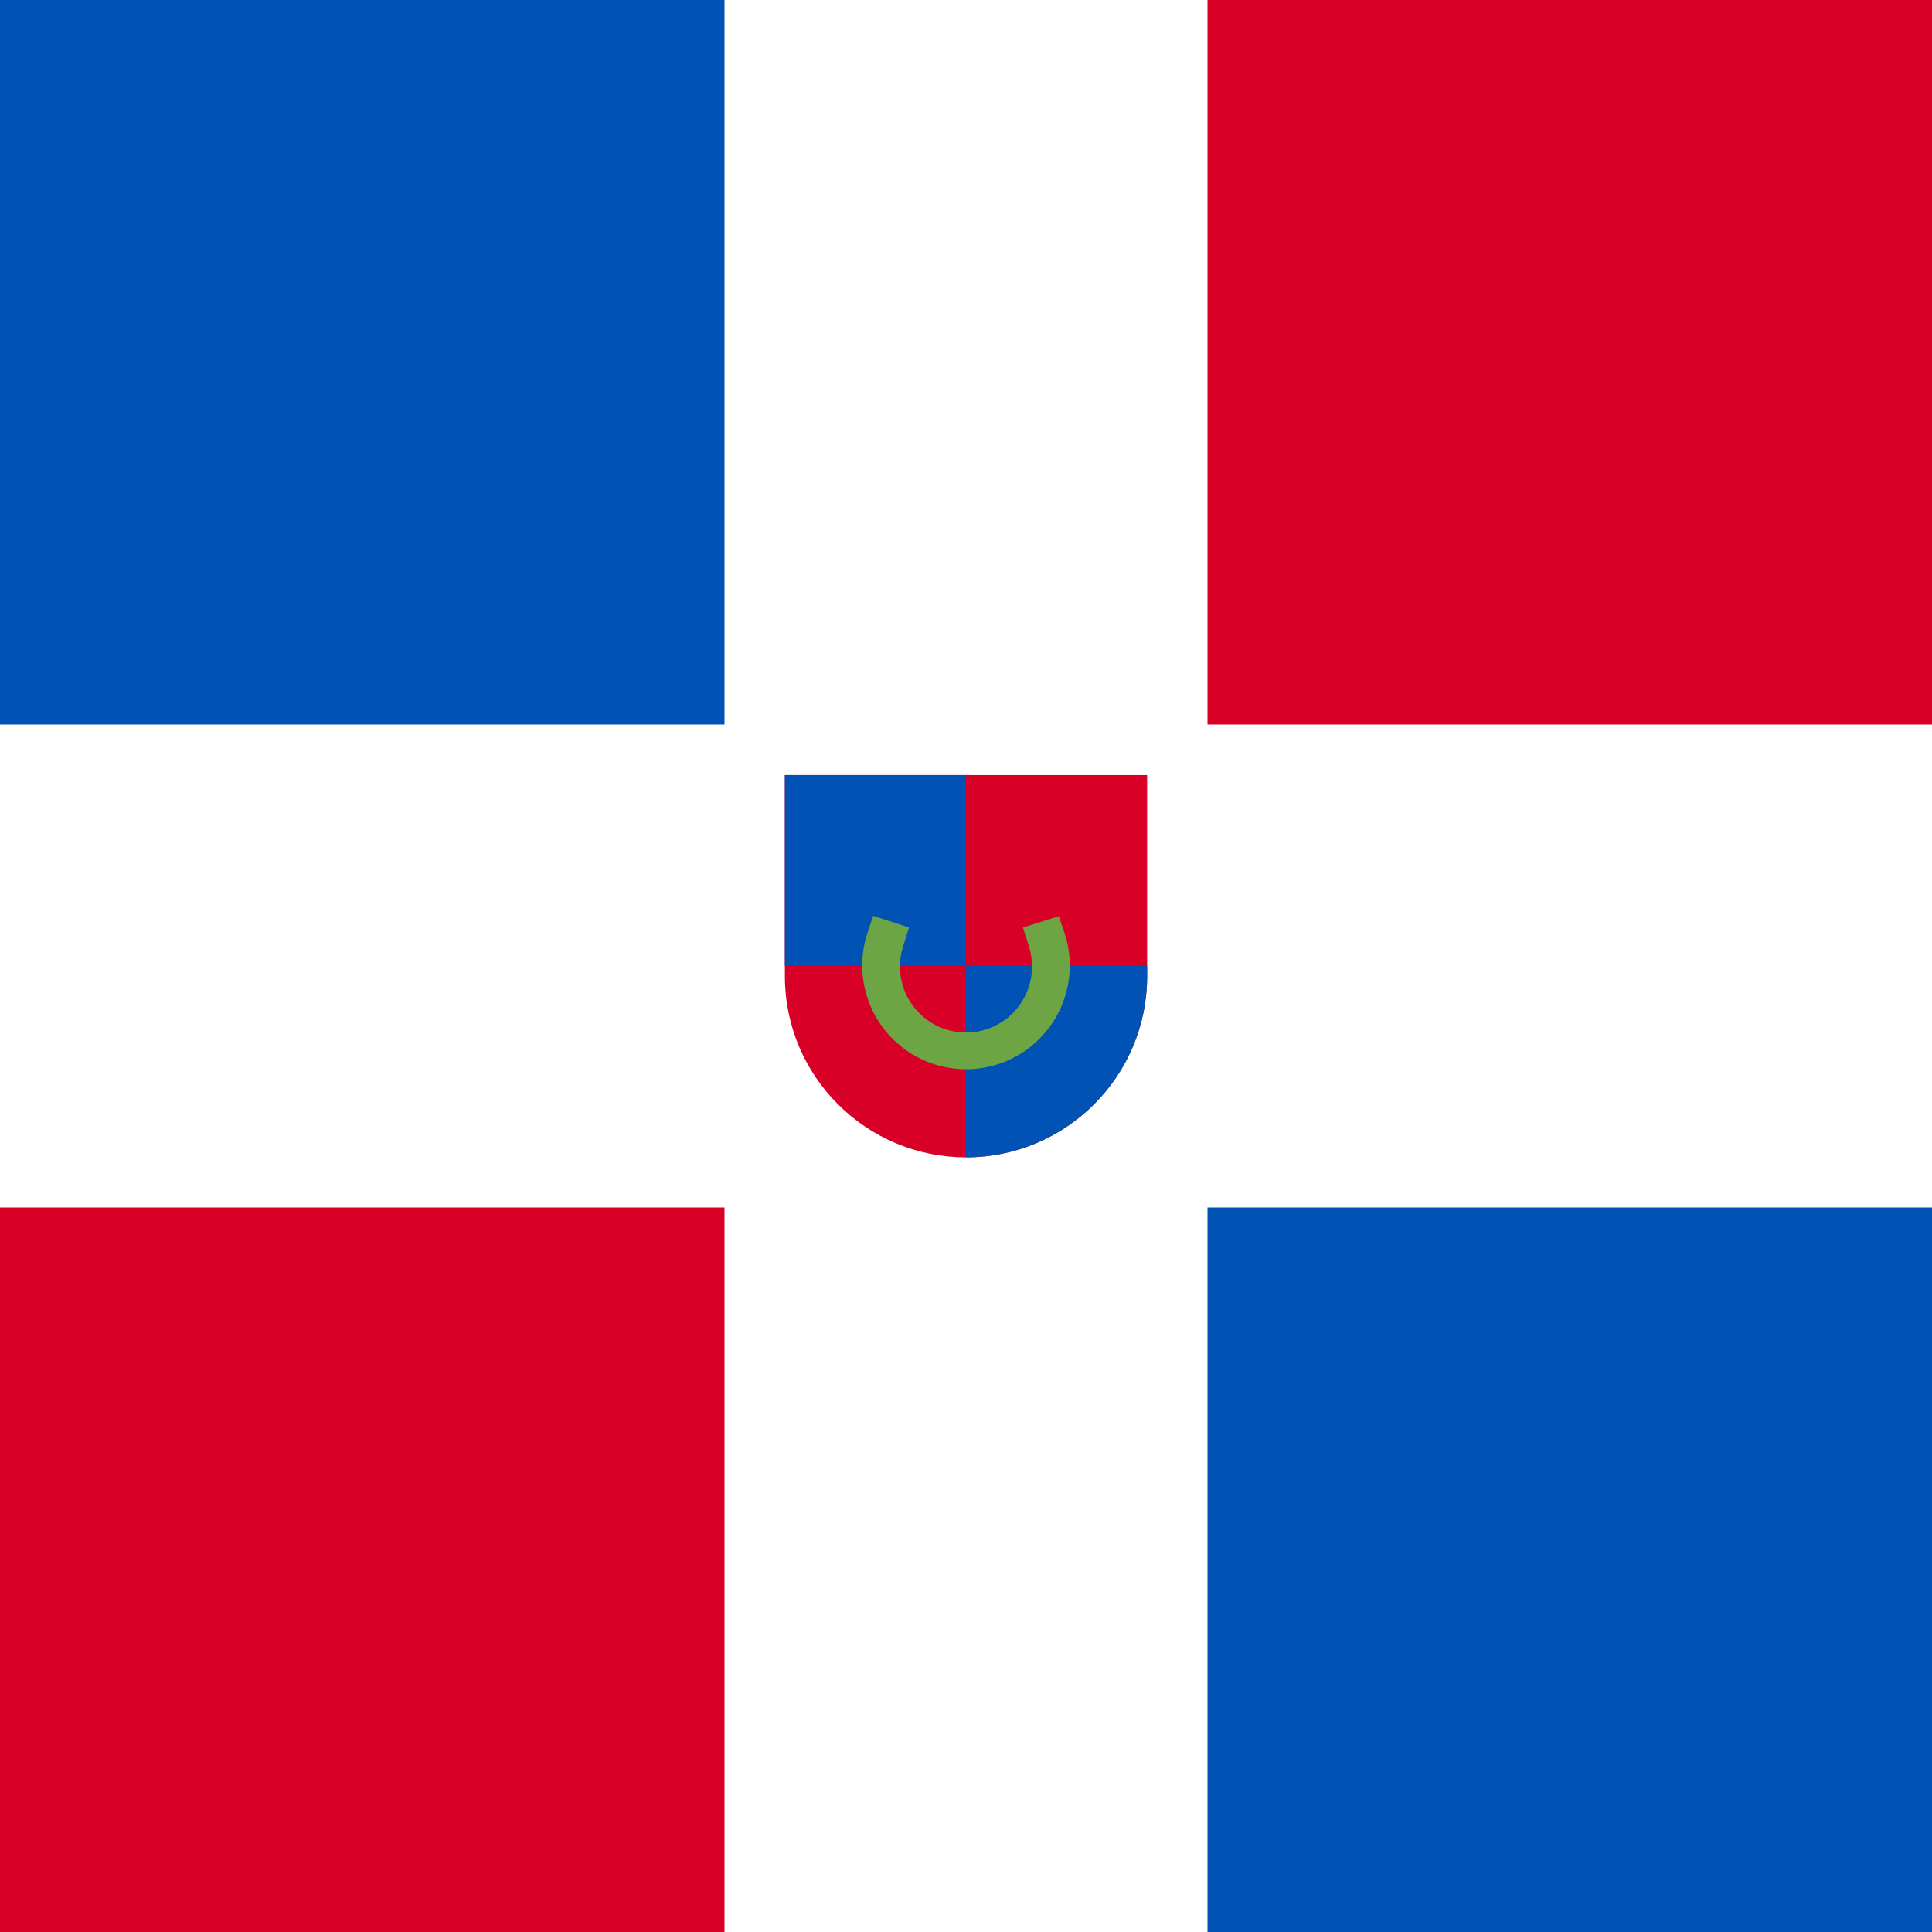
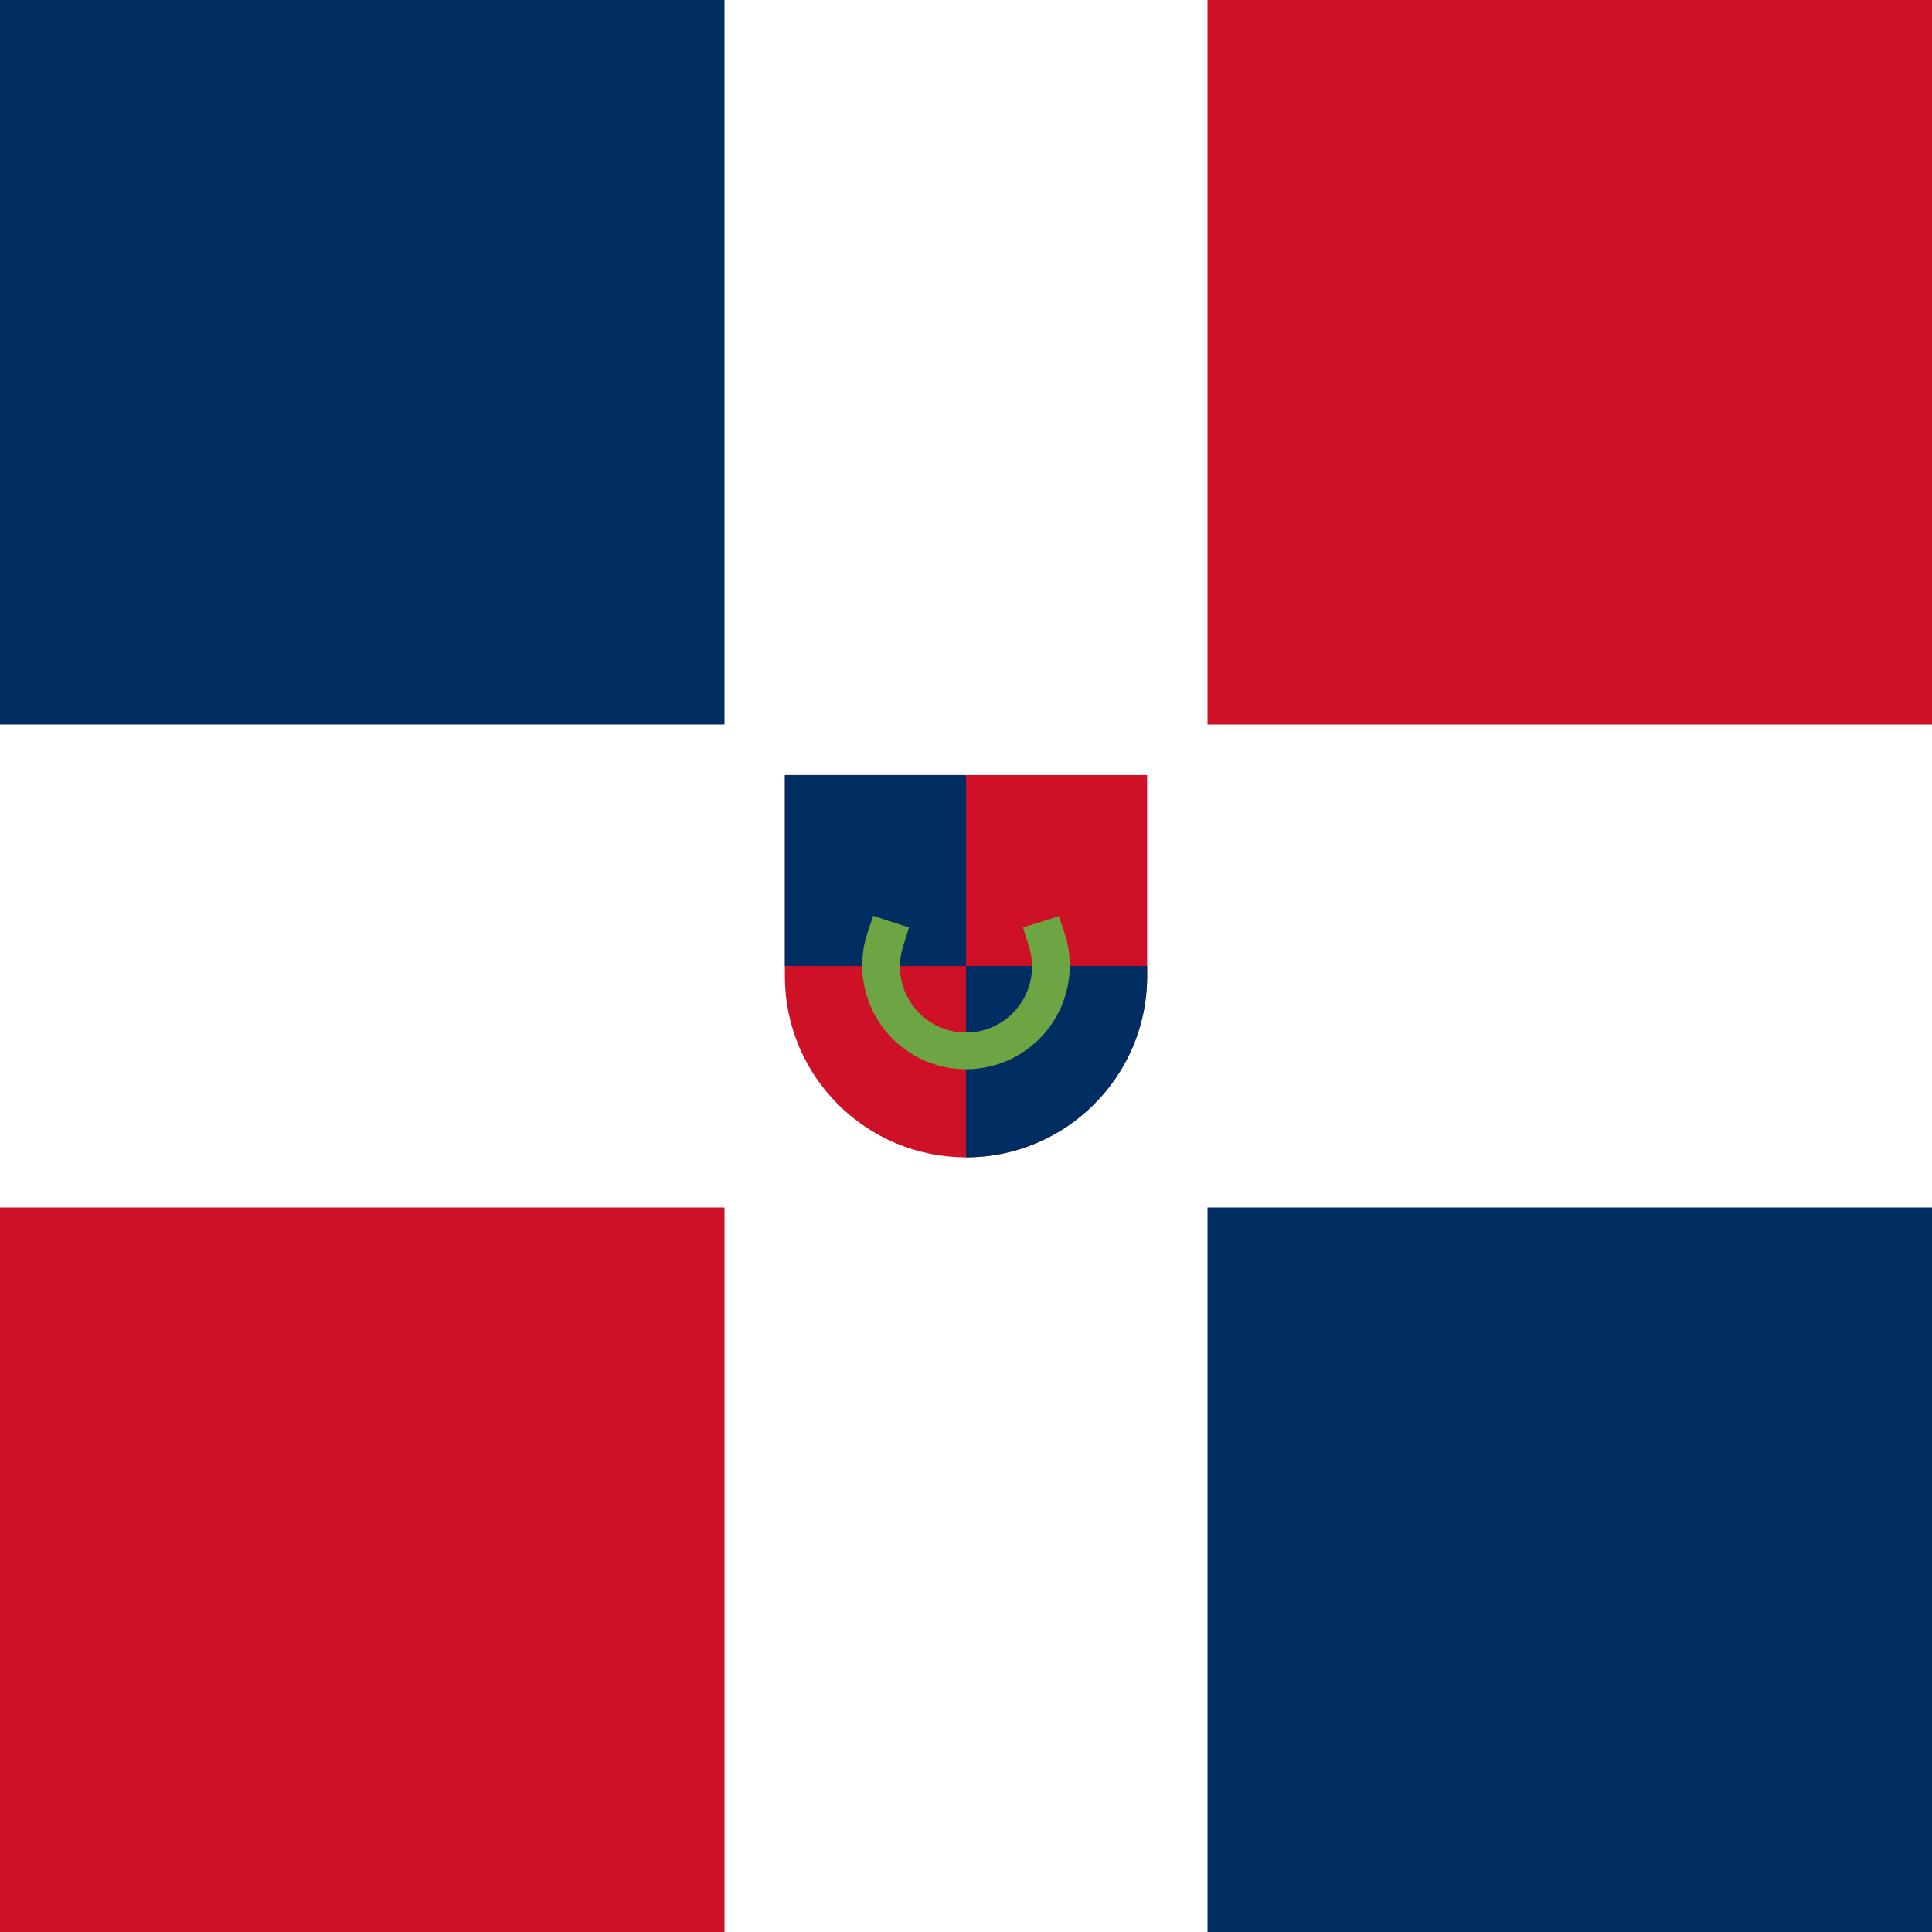
<svg xmlns="http://www.w3.org/2000/svg" width="512" height="512">
  <defs>
    <clipPath id="r">
      <rect width="512" height="512" />
    </clipPath>
  </defs>
  <g clip-path="url(#r)">
-     <path fill="#0052B4" d="M0 0h256v256H0z" />
-     <path fill="#D80027" d="M512 0v256H256V0z" />
-     <path fill="#0052B4" d="M512 512H256V256h256z" />
-     <path fill="#D80027" d="M0 512V256h256v256z" />
+     <path fill="#002D62" d="M0 0h256v256H0z" />
+     <path fill="#CE1126" d="M512 0v256H256V0z" />
+     <path fill="#002D62" d="M512 512H256V256h256z" />
+     <path fill="#CE1126" d="M0 512V256h256v256z" />
    <path fill="#FFFFFF" d="M512 320V192H320V0H192v192H0v128h192v192h128V320z" />
    <path fill="#FFFFFF" d="M512 288v-64H288V0h-64v224H0v64h224v224h64V288z" />
-     <path fill="#D80027" d="M208 205.4v53.3a48 48 0 1 0 96 0v-53.3z" />
-     <path fill="#0052B4" d="M304 258.7a48 48 0 0 1-48 48V256h48zm-48-53.3V256h-48v-50.6z" />
+     <path fill="#CE1126" d="M208 205.4v53.3a48 48 0 1 0 96 0v-53.3z" />
+     <path fill="#002D62" d="M304 258.7a48 48 0 0 1-48 48V256h48zm-48-53.3V256h-48v-50.6z" />
    <path fill="#6DA544" fill-rule="evenodd" d="m240.9 245.8-1.5 4.8a17.5 17.5 0 1 0 33.2 0l-1.5-4.8 9.5-3 1.6 4.7a27.5 27.5 0 1 1-52.4 0l1.6-4.8z" clip-rule="evenodd" />
  </g>
</svg>
